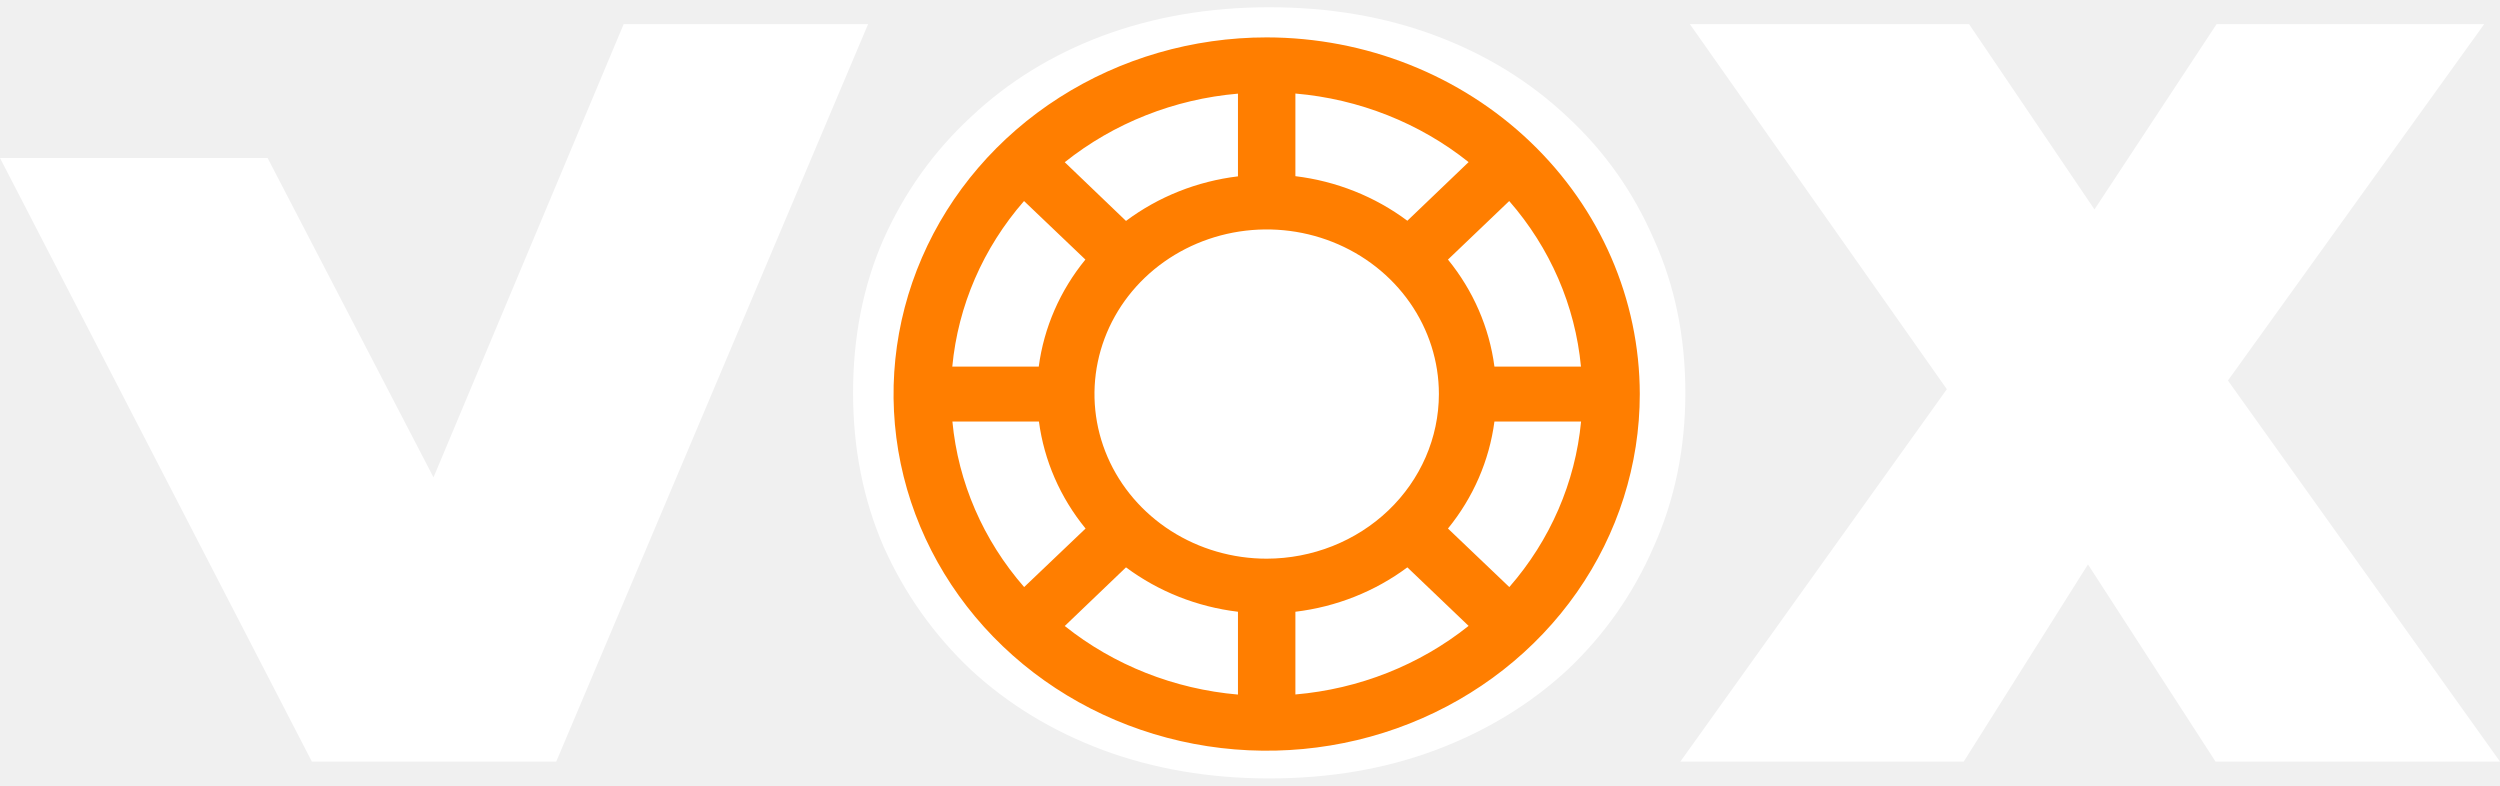
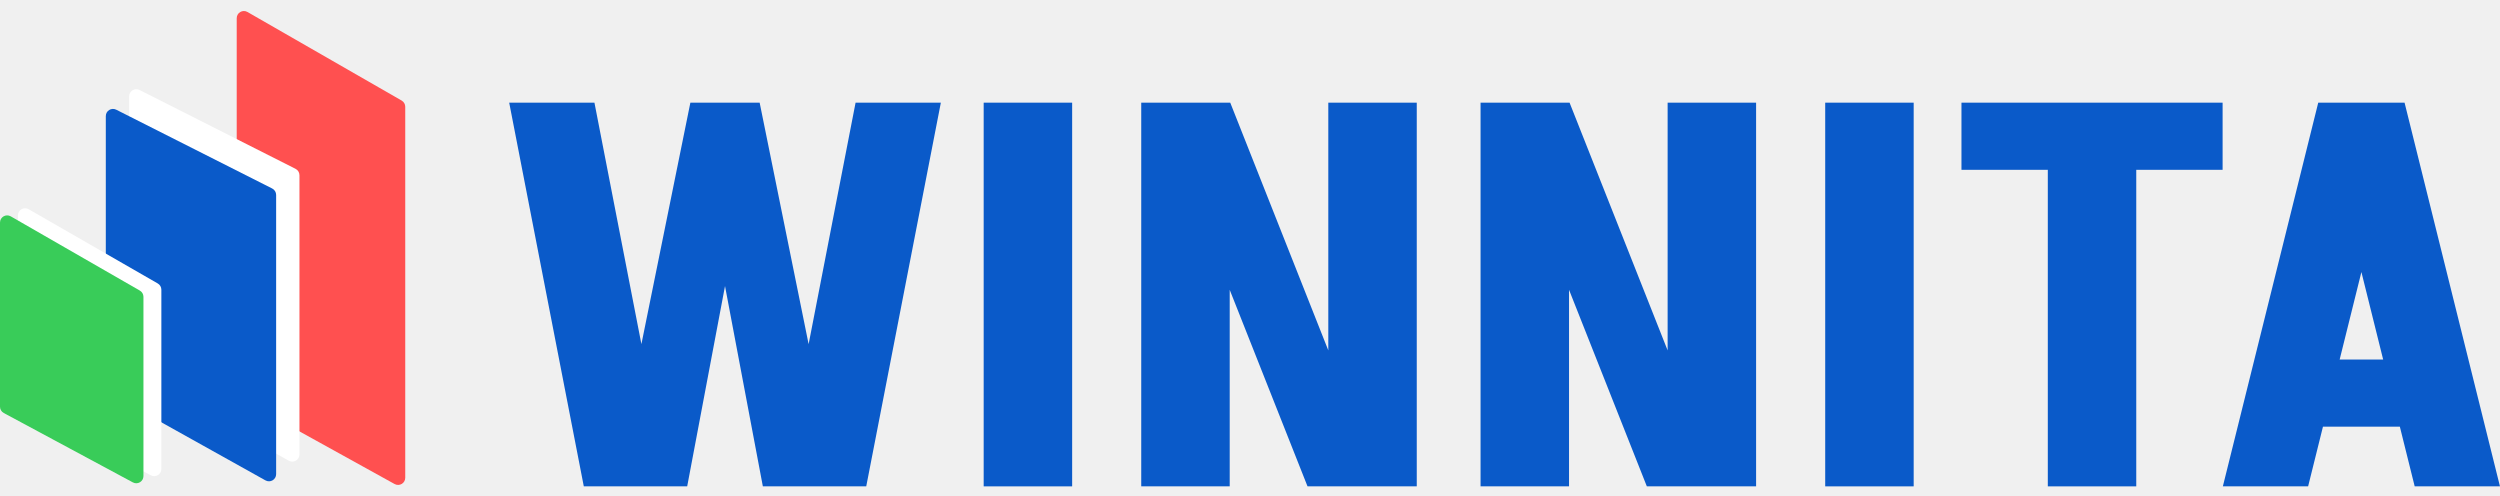
- <svg xmlns="http://www.w3.org/2000/svg" width="70" height="22" viewBox="0 0 70 22" fill="none">
-   <path d="M8.732 21.324L0 4.424H7.493L14.602 18.109H10.148L17.463 0.675H24.307L15.575 21.324H8.732Z" fill="white" />
-   <path d="M35.538 21.796C33.866 21.796 32.312 21.531 30.877 21C29.461 20.469 28.232 19.721 27.189 18.758C26.147 17.774 25.331 16.624 24.741 15.306C24.171 13.989 23.886 12.553 23.886 11C23.886 9.426 24.171 7.991 24.741 6.693C25.331 5.375 26.147 4.235 27.189 3.271C28.232 2.288 29.461 1.531 30.877 1C32.312 0.469 33.866 0.203 35.538 0.203C37.229 0.203 38.782 0.469 40.199 1C41.614 1.531 42.843 2.288 43.886 3.271C44.928 4.235 45.734 5.375 46.305 6.693C46.895 7.991 47.19 9.426 47.19 11C47.19 12.553 46.895 13.989 46.305 15.306C45.734 16.624 44.928 17.774 43.886 18.758C42.843 19.721 41.614 20.469 40.199 21C38.782 21.531 37.229 21.796 35.538 21.796ZM35.538 16.162C36.187 16.162 36.786 16.044 37.337 15.808C37.907 15.572 38.399 15.238 38.812 14.805C39.245 14.353 39.579 13.812 39.815 13.183C40.051 12.534 40.169 11.806 40.169 11C40.169 10.193 40.051 9.476 39.815 8.846C39.579 8.197 39.245 7.656 38.812 7.224C38.399 6.772 37.907 6.427 37.337 6.191C36.786 5.955 36.187 5.837 35.538 5.837C34.889 5.837 34.279 5.955 33.709 6.191C33.158 6.427 32.666 6.772 32.234 7.224C31.821 7.656 31.496 8.197 31.26 8.846C31.024 9.476 30.906 10.193 30.906 11C30.906 11.806 31.024 12.534 31.26 13.183C31.496 13.812 31.821 14.353 32.234 14.805C32.666 15.238 33.158 15.572 33.709 15.808C34.279 16.044 34.889 16.162 35.538 16.162Z" fill="white" />
-   <path d="M47.05 21.324L56.254 8.463L56.224 13.33L47.316 0.675H55.133L60.324 8.345L56.991 8.374L62.065 0.675H69.558L60.649 13.065V8.227L70 21.324H62.035L56.844 13.301L60.059 13.271L54.985 21.324H47.05Z" fill="white" />
-   <ellipse cx="35.925" cy="11.034" rx="6.914" ry="7.221" fill="white" />
-   <path d="M35.467 1.047C33.401 1.047 31.381 1.633 29.663 2.73C27.945 3.827 26.605 5.387 25.815 7.212C25.024 9.037 24.817 11.044 25.22 12.982C25.623 14.919 26.618 16.698 28.079 18.095C29.541 19.492 31.402 20.443 33.429 20.828C35.455 21.213 37.556 21.016 39.465 20.26C41.374 19.504 43.006 18.224 44.154 16.582C45.302 14.939 45.914 13.009 45.914 11.033C45.911 8.386 44.81 5.847 42.851 3.975C40.893 2.103 38.237 1.05 35.467 1.047ZM35.467 15.643C34.513 15.643 33.581 15.372 32.788 14.866C31.995 14.359 31.377 13.639 31.012 12.797C30.647 11.955 30.552 11.028 30.738 10.134C30.924 9.24 31.383 8.419 32.057 7.774C32.732 7.13 33.591 6.691 34.526 6.513C35.462 6.335 36.431 6.426 37.312 6.775C38.193 7.124 38.946 7.715 39.476 8.473C40.006 9.231 40.289 10.122 40.289 11.033C40.288 12.255 39.779 13.427 38.875 14.291C37.971 15.155 36.745 15.641 35.467 15.643ZM39.406 6.181C38.498 5.503 37.414 5.071 36.271 4.933V2.619C38.054 2.772 39.746 3.442 41.121 4.539L39.406 6.181ZM34.663 4.938C33.52 5.076 32.436 5.507 31.528 6.186L29.813 4.542C31.188 3.445 32.88 2.775 34.663 2.622V4.938ZM30.391 7.268C29.681 8.136 29.23 9.172 29.085 10.265H26.664C26.825 8.56 27.526 6.943 28.673 5.629L30.391 7.268ZM29.09 11.802C29.235 12.895 29.686 13.93 30.396 14.799L28.676 16.438C27.529 15.124 26.828 13.506 26.667 11.802H29.09ZM31.528 15.886C32.437 16.562 33.52 16.992 34.663 17.129V19.448C32.88 19.294 31.188 18.625 29.813 17.528L31.528 15.886ZM36.271 17.129C37.414 16.992 38.497 16.562 39.406 15.886L41.121 17.525C39.746 18.622 38.054 19.292 36.271 19.445V17.129ZM40.543 14.799C41.251 13.93 41.701 12.894 41.844 11.802H44.27C44.109 13.506 43.408 15.124 42.261 16.438L40.543 14.799ZM41.844 10.265C41.701 9.172 41.251 8.137 40.543 7.268L42.258 5.629C43.405 6.943 44.106 8.56 44.267 10.265H41.844Z" fill="#FF7E00" />
+ <svg xmlns="http://www.w3.org/2000/svg" width="121" height="24" viewBox="0 0 121 24" fill="none">
+   <path d="M11.457 18.995V0.881C11.457 0.614 11.746 0.447 11.977 0.58L19.44 4.867C19.548 4.929 19.614 5.044 19.614 5.168V23.124C19.614 23.388 19.331 23.555 19.099 23.427L11.636 19.299C11.526 19.238 11.457 19.121 11.457 18.995Z" fill="#FF5050" />
+   <path d="M6.25 17.783V4.666C6.25 4.407 6.523 4.239 6.754 4.356L14.304 8.171C14.421 8.23 14.494 8.35 14.494 8.481V21.995C14.494 22.26 14.209 22.427 13.978 22.298L6.428 18.086C6.318 18.025 6.25 17.909 6.25 17.783Z" fill="white" />
+   <path d="M5.121 18.736V5.619C5.121 5.36 5.394 5.193 5.625 5.309L13.175 9.124C13.292 9.183 13.365 9.303 13.365 9.434V22.948C13.365 23.213 13.081 23.38 12.849 23.251L5.299 19.039C5.189 18.978 5.121 18.862 5.121 18.736Z" fill="#0A5AC9" />
+   <path d="M0.867 19.34V10.428C0.867 10.161 1.156 9.994 1.387 10.127L7.636 13.72C7.743 13.782 7.81 13.897 7.81 14.021V22.699C7.81 22.961 7.53 23.129 7.298 23.004L1.05 19.646C0.937 19.585 0.867 19.468 0.867 19.34Z" fill="white" />
+   <path d="M0 19.684V10.772C0 10.505 0.289 10.338 0.52 10.471L6.768 14.064C6.876 14.126 6.943 14.24 6.943 14.365V23.042C6.943 23.305 6.662 23.473 6.431 23.348L0.183 19.99C0.07 19.929 0 19.812 0 19.684Z" fill="#39CC59" />
+   <path d="M36.922 23.54L33.414 4.969H36.767L40.533 23.54H36.922ZM28.256 23.54L24.645 4.969H28.771L32.383 23.54H28.256ZM29.648 23.54L33.414 4.969H36.767L33.26 23.54H29.648ZM37.799 23.54L41.41 4.969H45.537L41.926 23.54H37.799Z" fill="#0A5AC9" />
+   <path d="M47.61 23.54V4.969H51.892V23.54H47.61Z" fill="#0A5AC9" />
+   <path d="M63.284 23.54L55.932 4.969H59.544L66.895 23.54H63.284ZM55.236 23.54V4.969H59.518V23.54H55.236ZM64.29 23.54V4.969H68.571V23.54H64.29Z" fill="#0A5AC9" />
+   <path d="M79.707 23.54L72.356 4.969H75.967L83.318 23.54H79.707ZM71.659 23.54V4.969H75.941V23.54H71.659ZM80.713 23.54V4.969H84.995V23.54H80.713Z" fill="#0A5AC9" />
+   <path d="M88.34 23.54V4.969H92.622V23.54H88.34Z" fill="#0A5AC9" />
+   <path d="M94.935 8.219V4.969H107.574V8.219H94.935ZM99.114 23.54V4.969H103.395V23.54H99.114Z" fill="#0A5AC9" />
+   <path d="M111.532 20.651V17.401H118.135V20.651H111.532ZM116.33 4.969L111.713 23.54H107.586L112.203 4.969H116.33ZM116.381 4.969L120.998 23.54H116.871L112.254 4.969H116.381Z" fill="#0A5AC9" />
</svg>
